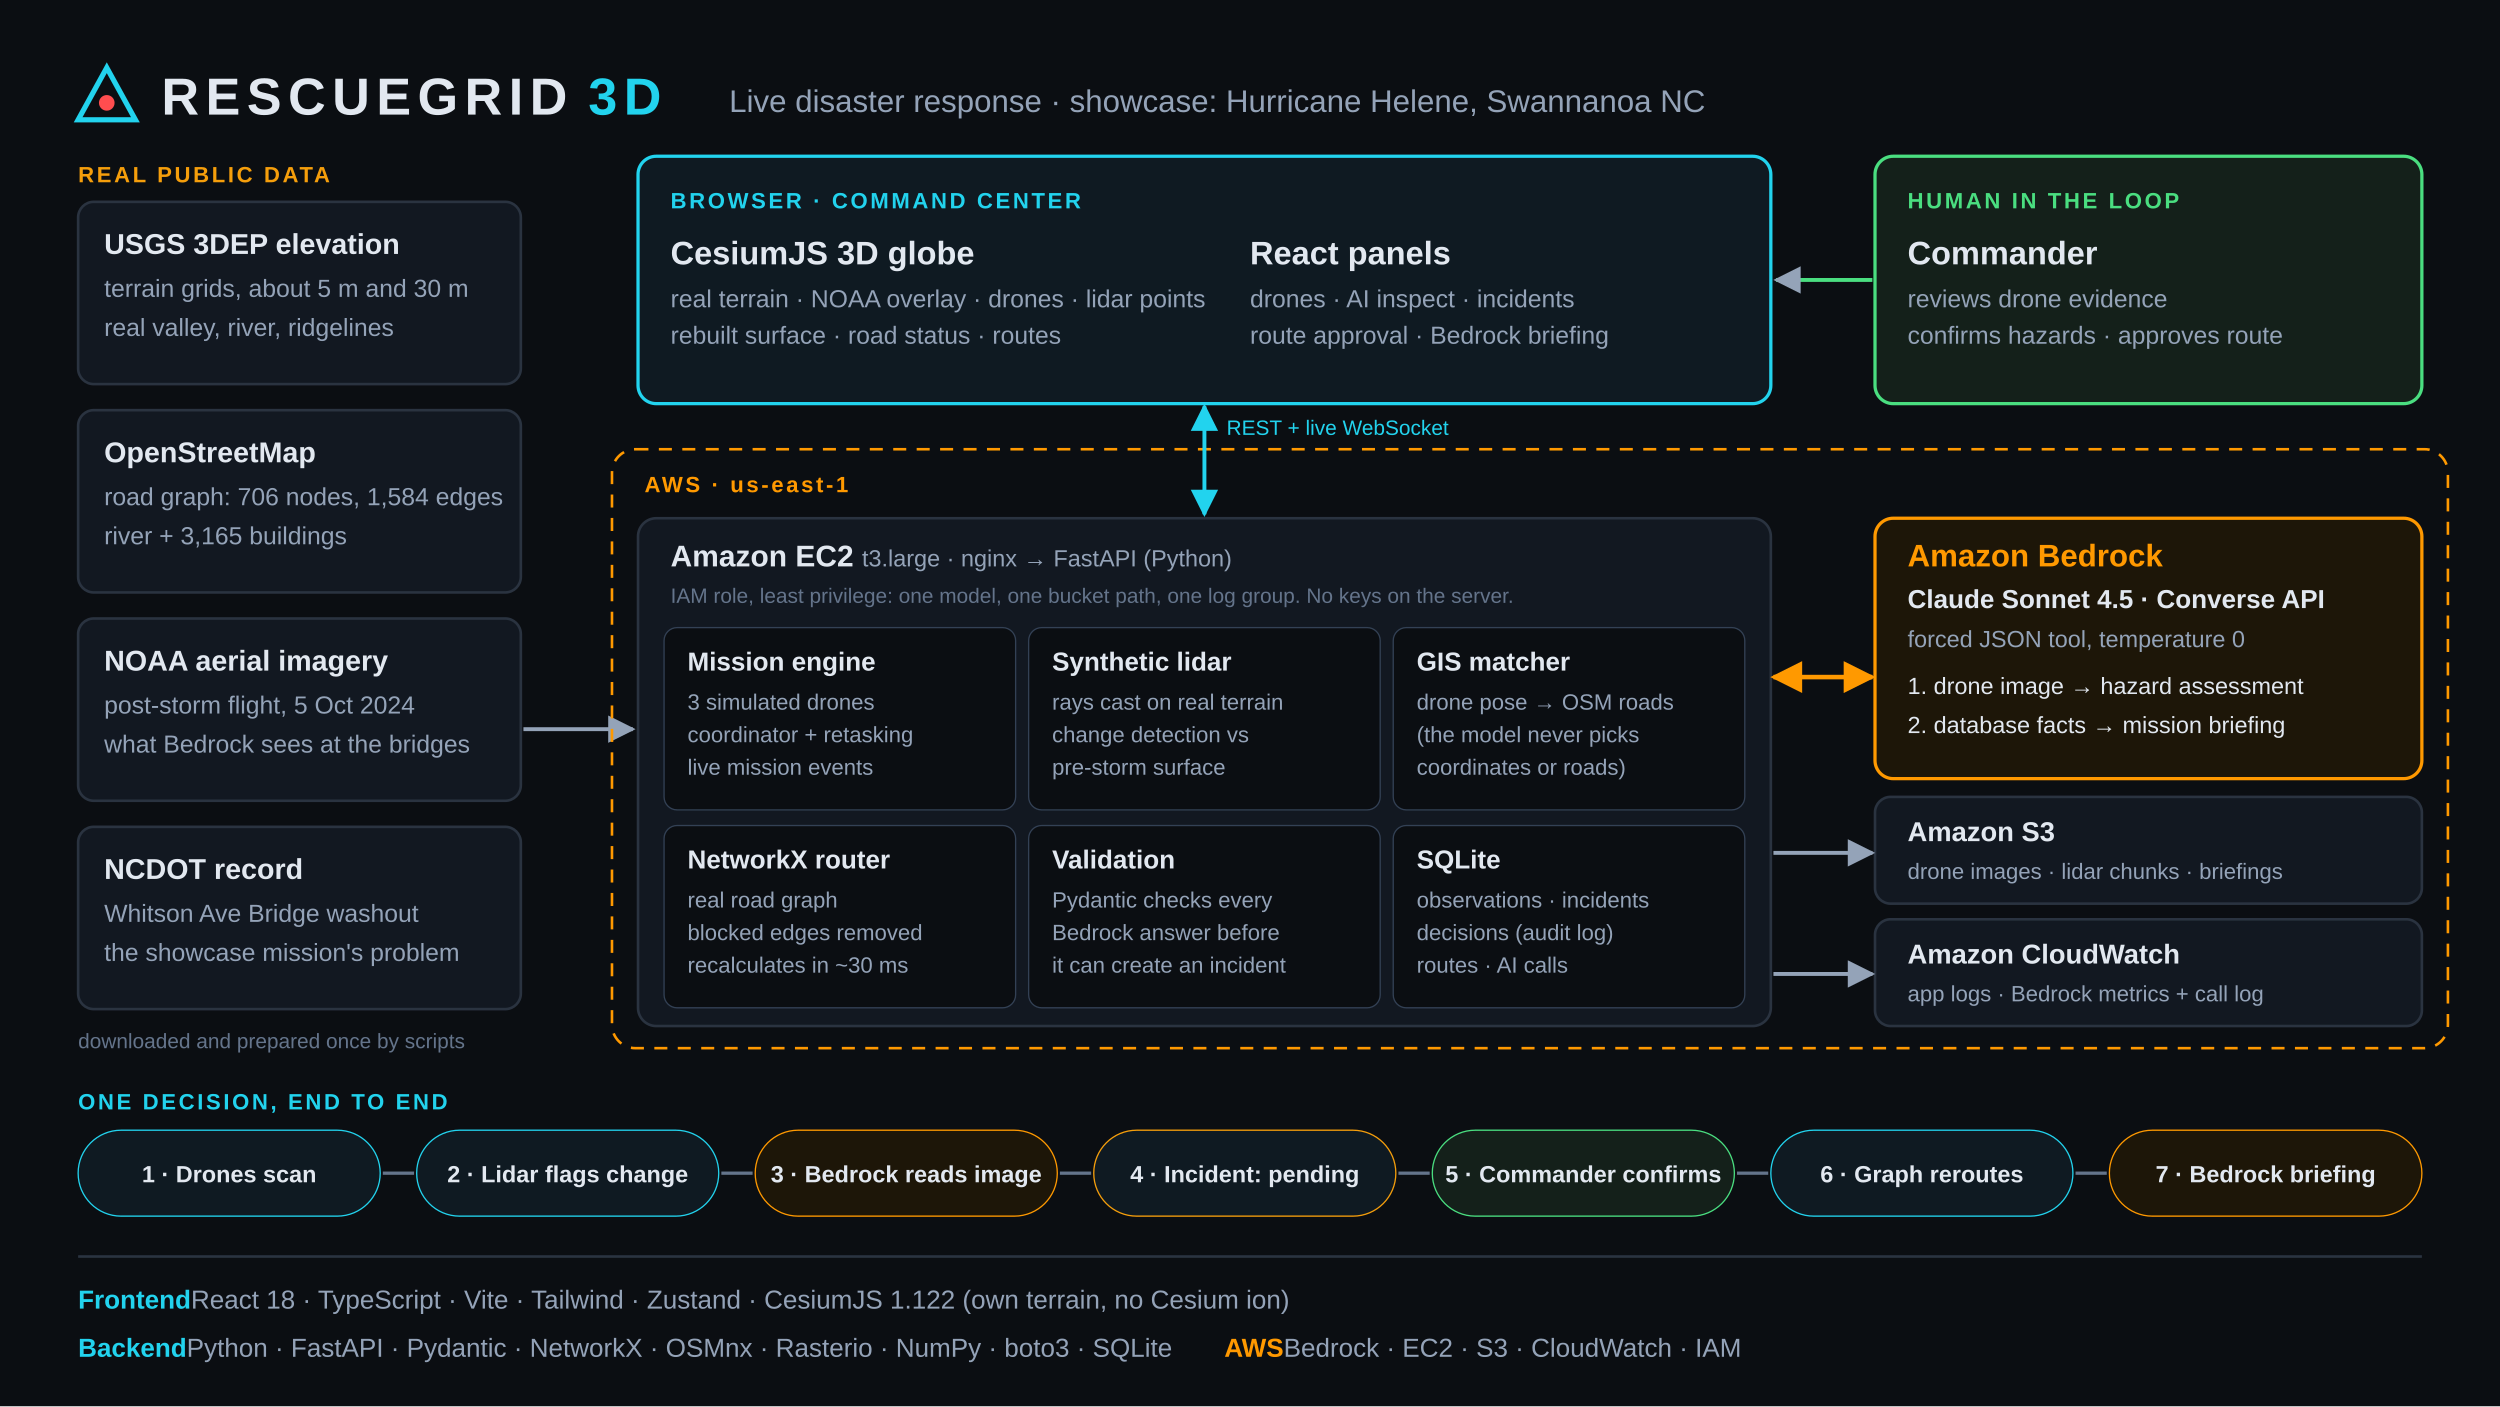
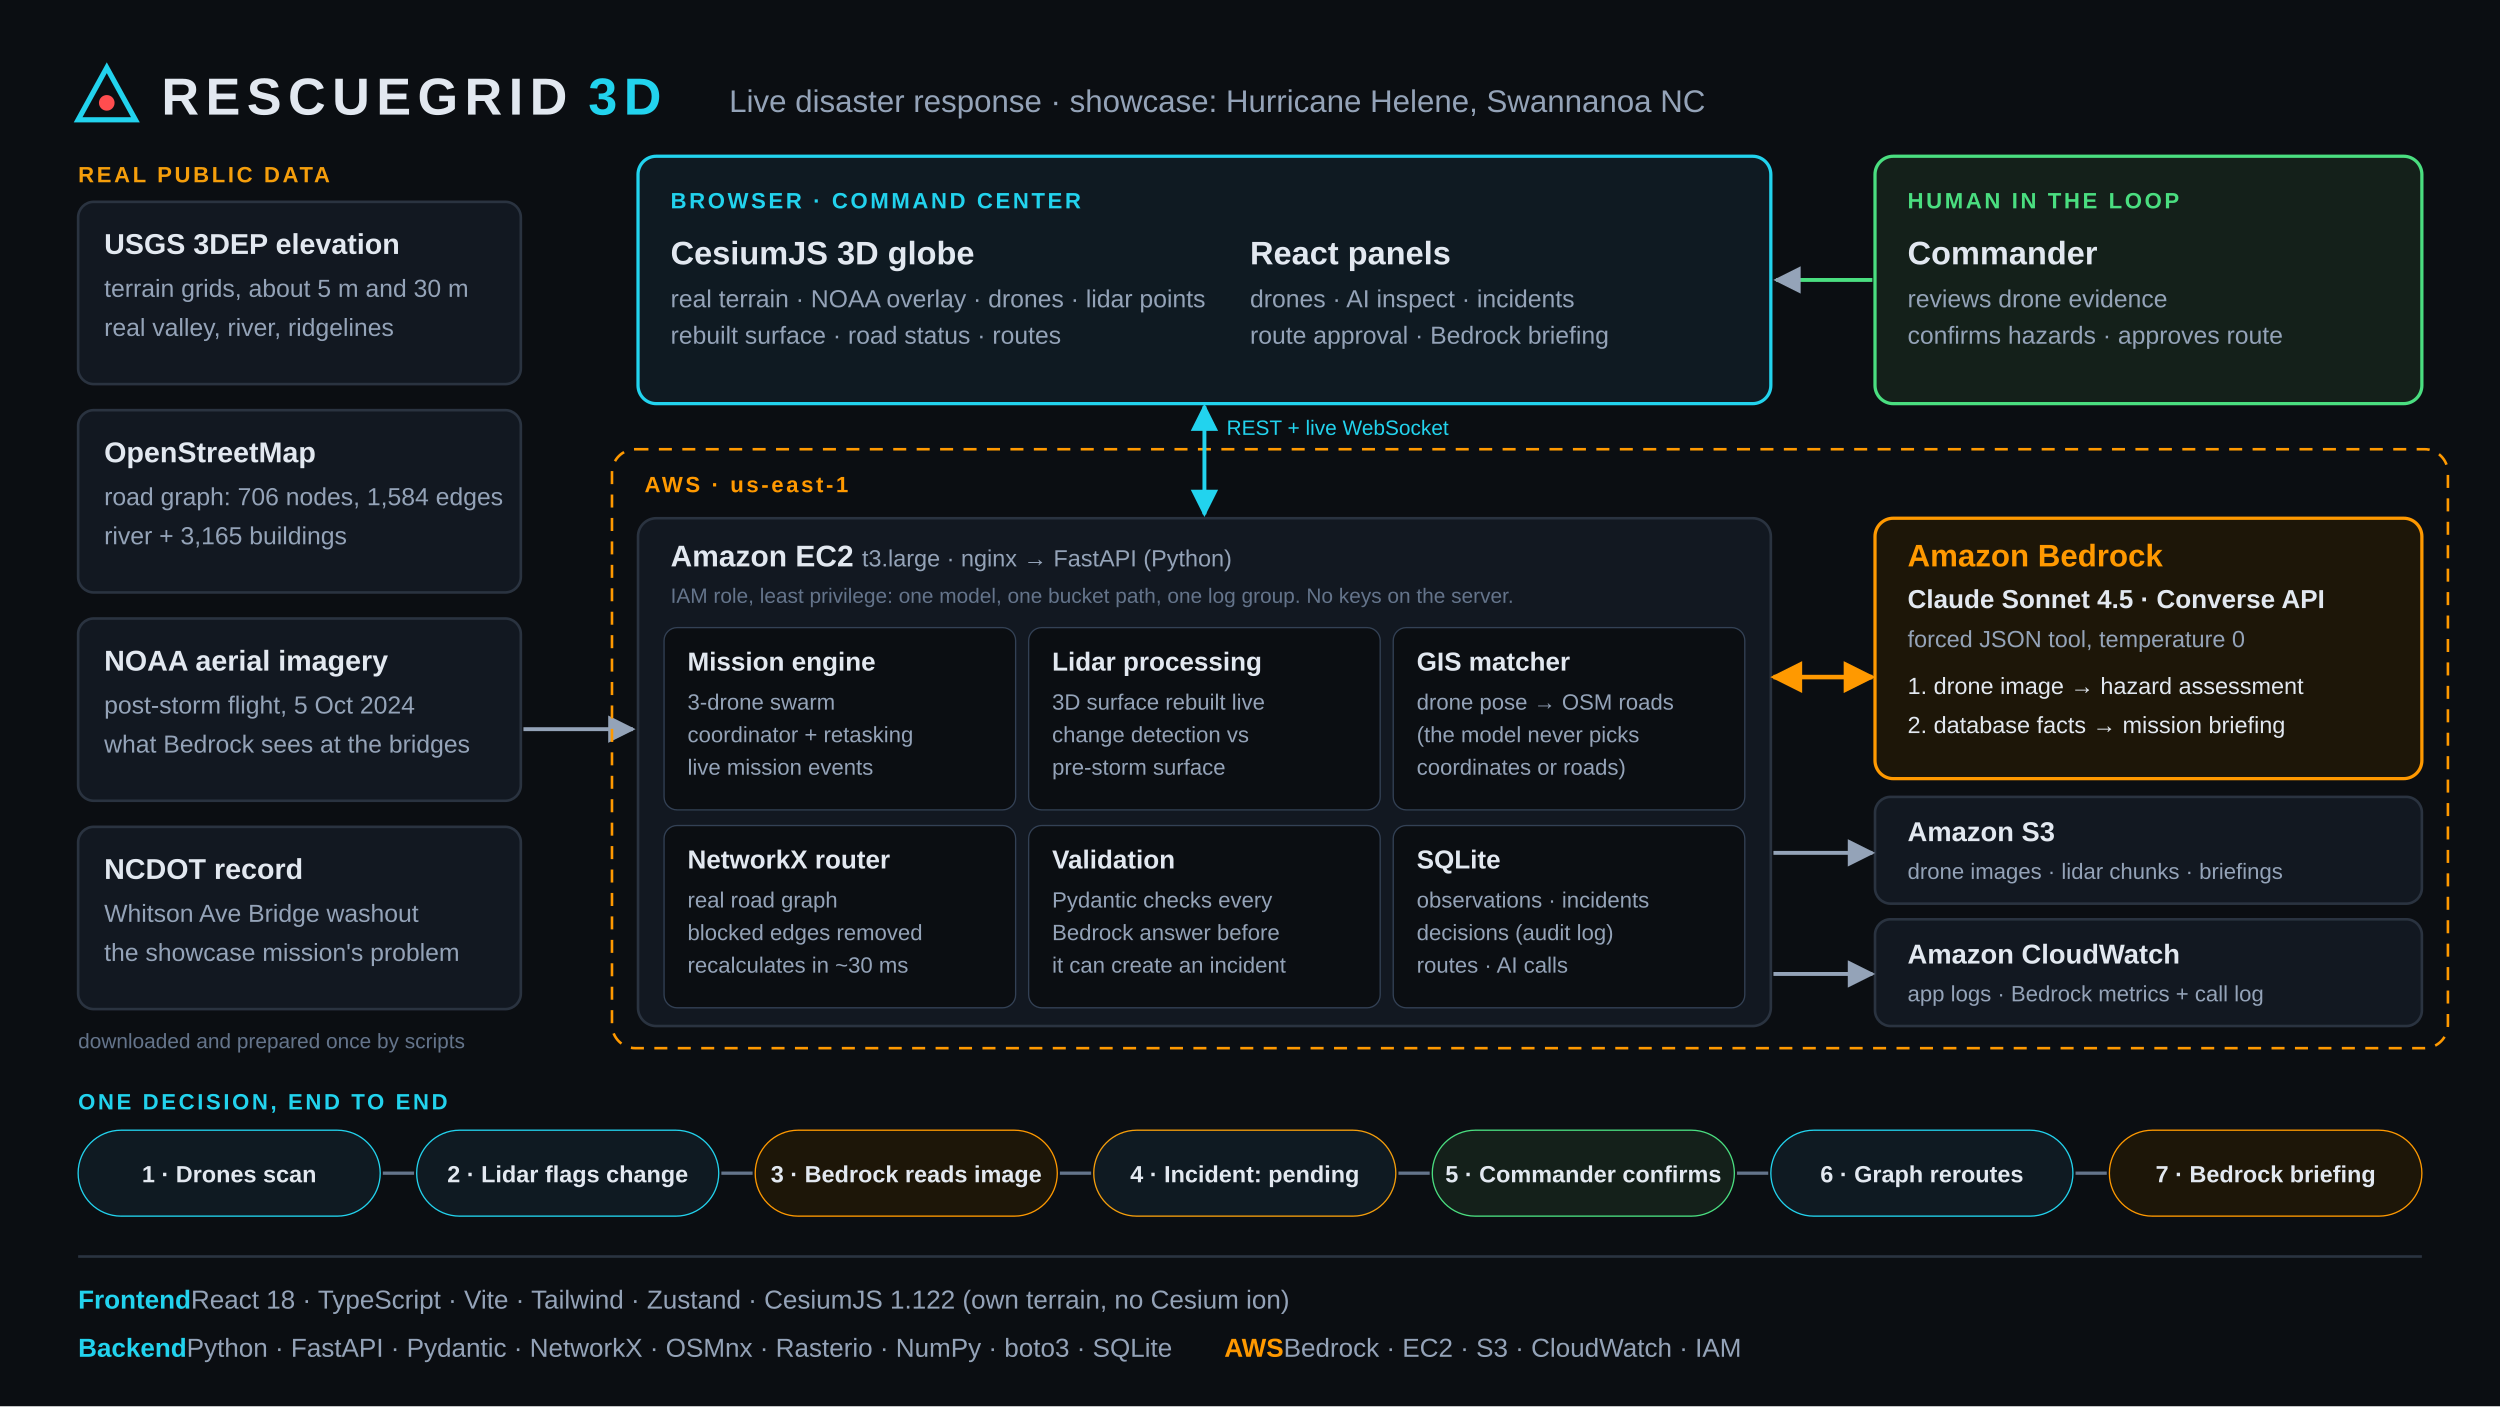
<svg xmlns="http://www.w3.org/2000/svg" width="1920" height="1080" viewBox="0 0 1920 1080" font-family="Segoe UI, Arial, sans-serif">
  <defs>
    <marker id="a" viewBox="0 0 10 10" refX="9" refY="5" markerWidth="7" markerHeight="7" orient="auto-start-reverse">
      <path d="M0 0 L10 5 L0 10 z" fill="#94a3b8" />
    </marker>
    <marker id="ac" viewBox="0 0 10 10" refX="9" refY="5" markerWidth="7" markerHeight="7" orient="auto-start-reverse">
      <path d="M0 0 L10 5 L0 10 z" fill="#22d3ee" />
    </marker>
    <marker id="ao" viewBox="0 0 10 10" refX="9" refY="5" markerWidth="7" markerHeight="7" orient="auto-start-reverse">
      <path d="M0 0 L10 5 L0 10 z" fill="#ff9900" />
    </marker>
  </defs>
  <rect width="1920" height="1080" fill="#0b0e12" />
  <path d="M60 92 L82 52 L104 92 Z" fill="none" stroke="#22d3ee" stroke-width="4" />
  <circle cx="82" cy="79" r="6" fill="#ff4d4f" />
  <text x="124" y="88" fill="#e2e8f0" font-size="40" font-weight="800" letter-spacing="5">RESCUEGRID <tspan fill="#22d3ee">3D</tspan>
  </text>
  <text x="560" y="86" fill="#94a3b8" font-size="24">Live disaster response · showcase: Hurricane Helene, Swannanoa NC</text>
  <text x="60" y="140" fill="#f59e0b" font-size="17" font-weight="700" letter-spacing="2">REAL PUBLIC DATA</text>
  <g font-size="19">
    <rect x="60" y="155" width="340" height="140" rx="12" fill="#121821" stroke="#2a3340" stroke-width="2" />
    <text x="80" y="195" fill="#e2e8f0" font-weight="700" font-size="22">USGS 3DEP elevation</text>
    <text x="80" y="228" fill="#94a3b8">terrain grids, about 5 m and 30 m</text>
    <text x="80" y="258" fill="#94a3b8">real valley, river, ridgelines</text>
    <rect x="60" y="315" width="340" height="140" rx="12" fill="#121821" stroke="#2a3340" stroke-width="2" />
    <text x="80" y="355" fill="#e2e8f0" font-weight="700" font-size="22">OpenStreetMap</text>
    <text x="80" y="388" fill="#94a3b8">road graph: 706 nodes, 1,584 edges</text>
    <text x="80" y="418" fill="#94a3b8">river + 3,165 buildings</text>
    <rect x="60" y="475" width="340" height="140" rx="12" fill="#121821" stroke="#2a3340" stroke-width="2" />
    <text x="80" y="515" fill="#e2e8f0" font-weight="700" font-size="22">NOAA aerial imagery</text>
    <text x="80" y="548" fill="#94a3b8">post-storm flight, 5 Oct 2024</text>
    <text x="80" y="578" fill="#94a3b8">what Bedrock sees at the bridges</text>
    <rect x="60" y="635" width="340" height="140" rx="12" fill="#121821" stroke="#2a3340" stroke-width="2" />
    <text x="80" y="675" fill="#e2e8f0" font-weight="700" font-size="22">NCDOT record</text>
    <text x="80" y="708" fill="#94a3b8">Whitson Ave Bridge washout</text>
    <text x="80" y="738" fill="#94a3b8">the showcase mission's problem</text>
  </g>
  <path d="M402 560 L486 560" stroke="#94a3b8" stroke-width="3" marker-end="url(#a)" />
  <text x="60" y="805" fill="#64748b" font-size="16">downloaded and prepared once by scripts</text>
  <rect x="490" y="120" width="870" height="190" rx="14" fill="#0f1a22" stroke="#22d3ee" stroke-width="2.5" />
  <text x="515" y="160" fill="#22d3ee" font-size="17" font-weight="700" letter-spacing="2">BROWSER · COMMAND CENTER</text>
  <text x="515" y="203" fill="#e2e8f0" font-size="25" font-weight="700">CesiumJS 3D globe</text>
  <text x="515" y="236" fill="#94a3b8" font-size="19">real terrain · NOAA overlay · drones · lidar points</text>
  <text x="515" y="264" fill="#94a3b8" font-size="19">rebuilt surface · road status · routes</text>
  <text x="960" y="203" fill="#e2e8f0" font-size="25" font-weight="700">React panels</text>
  <text x="960" y="236" fill="#94a3b8" font-size="19">drones · AI inspect · incidents</text>
  <text x="960" y="264" fill="#94a3b8" font-size="19">route approval · Bedrock briefing</text>
  <rect x="1440" y="120" width="420" height="190" rx="14" fill="#14201a" stroke="#4ade80" stroke-width="2.5" />
  <text x="1465" y="160" fill="#4ade80" font-size="17" font-weight="700" letter-spacing="2">HUMAN IN THE LOOP</text>
  <text x="1465" y="203" fill="#e2e8f0" font-size="25" font-weight="700">Commander</text>
  <text x="1465" y="236" fill="#94a3b8" font-size="19">reviews drone evidence</text>
  <text x="1465" y="264" fill="#94a3b8" font-size="19">confirms hazards · approves route</text>
  <path d="M1438 215 L1364 215" stroke="#4ade80" stroke-width="3" marker-end="url(#a)" />
  <rect x="470" y="345" width="1410" height="460" rx="18" fill="none" stroke="#ff9900" stroke-width="2" stroke-dasharray="10 8" />
  <text x="495" y="378" fill="#ff9900" font-size="17" font-weight="700" letter-spacing="2">AWS · us-east-1</text>
  <path d="M925 312 L925 395" stroke="#22d3ee" stroke-width="3" marker-start="url(#ac)" marker-end="url(#ac)" />
  <text x="942" y="334" fill="#22d3ee" font-size="16">REST + live WebSocket</text>
  <rect x="490" y="398" width="870" height="390" rx="14" fill="#121821" stroke="#2a3340" stroke-width="2" />
  <text x="515" y="435" fill="#e2e8f0" font-size="23" font-weight="700">Amazon EC2 <tspan fill="#94a3b8" font-weight="400" font-size="18">t3.large · nginx → FastAPI (Python)</tspan>
  </text>
  <text x="515" y="463" fill="#64748b" font-size="16">IAM role, least privilege: one model, one bucket path, one log group. No keys on the server.</text>
  <g font-size="17">
    <rect x="510" y="482" width="270" height="140" rx="10" fill="#0b0e12" stroke="#334155" />
    <text x="528" y="515" fill="#e2e8f0" font-weight="700" font-size="20">Mission engine</text>
-     <text x="528" y="545" fill="#94a3b8">3 simulated drones</text>
+     <text x="528" y="545" fill="#94a3b8">3-drone swarm</text>
    <text x="528" y="570" fill="#94a3b8">coordinator + retasking</text>
    <text x="528" y="595" fill="#94a3b8">live mission events</text>
    <rect x="790" y="482" width="270" height="140" rx="10" fill="#0b0e12" stroke="#334155" />
-     <text x="808" y="515" fill="#e2e8f0" font-weight="700" font-size="20">Synthetic lidar</text>
-     <text x="808" y="545" fill="#94a3b8">rays cast on real terrain</text>
+     <text x="808" y="515" fill="#e2e8f0" font-weight="700" font-size="20">Lidar processing</text>
+     <text x="808" y="545" fill="#94a3b8">3D surface rebuilt live</text>
    <text x="808" y="570" fill="#94a3b8">change detection vs</text>
    <text x="808" y="595" fill="#94a3b8">pre-storm surface</text>
    <rect x="1070" y="482" width="270" height="140" rx="10" fill="#0b0e12" stroke="#334155" />
    <text x="1088" y="515" fill="#e2e8f0" font-weight="700" font-size="20">GIS matcher</text>
    <text x="1088" y="545" fill="#94a3b8">drone pose → OSM roads</text>
    <text x="1088" y="570" fill="#94a3b8">(the model never picks</text>
    <text x="1088" y="595" fill="#94a3b8">coordinates or roads)</text>
    <rect x="510" y="634" width="270" height="140" rx="10" fill="#0b0e12" stroke="#334155" />
    <text x="528" y="667" fill="#e2e8f0" font-weight="700" font-size="20">NetworkX router</text>
    <text x="528" y="697" fill="#94a3b8">real road graph</text>
    <text x="528" y="722" fill="#94a3b8">blocked edges removed</text>
    <text x="528" y="747" fill="#94a3b8">recalculates in ~30 ms</text>
    <rect x="790" y="634" width="270" height="140" rx="10" fill="#0b0e12" stroke="#334155" />
    <text x="808" y="667" fill="#e2e8f0" font-weight="700" font-size="20">Validation</text>
    <text x="808" y="697" fill="#94a3b8">Pydantic checks every</text>
    <text x="808" y="722" fill="#94a3b8">Bedrock answer before</text>
    <text x="808" y="747" fill="#94a3b8">it can create an incident</text>
    <rect x="1070" y="634" width="270" height="140" rx="10" fill="#0b0e12" stroke="#334155" />
    <text x="1088" y="667" fill="#e2e8f0" font-weight="700" font-size="20">SQLite</text>
    <text x="1088" y="697" fill="#94a3b8">observations · incidents</text>
    <text x="1088" y="722" fill="#94a3b8">decisions (audit log)</text>
    <text x="1088" y="747" fill="#94a3b8">routes · AI calls</text>
  </g>
  <rect x="1440" y="398" width="420" height="200" rx="14" fill="#1d1608" stroke="#ff9900" stroke-width="2.5" />
  <text x="1465" y="435" fill="#ff9900" font-size="24" font-weight="800">Amazon Bedrock</text>
  <text x="1465" y="467" fill="#e2e8f0" font-size="20" font-weight="700">Claude Sonnet 4.5 · Converse API</text>
  <text x="1465" y="497" fill="#94a3b8" font-size="18">forced JSON tool, temperature 0</text>
  <text x="1465" y="533" fill="#e2e8f0" font-size="18">1. drone image → hazard assessment</text>
  <text x="1465" y="563" fill="#e2e8f0" font-size="18">2. database facts → mission briefing</text>
  <path d="M1362 520 L1438 520" stroke="#ff9900" stroke-width="3.5" marker-start="url(#ao)" marker-end="url(#ao)" />
  <rect x="1440" y="612" width="420" height="82" rx="12" fill="#121821" stroke="#2a3340" stroke-width="2" />
  <text x="1465" y="646" fill="#e2e8f0" font-size="21" font-weight="700">Amazon S3</text>
  <text x="1465" y="675" fill="#94a3b8" font-size="17">drone images · lidar chunks · briefings</text>
  <path d="M1362 655 L1438 655" stroke="#94a3b8" stroke-width="3" marker-end="url(#a)" />
  <rect x="1440" y="706" width="420" height="82" rx="12" fill="#121821" stroke="#2a3340" stroke-width="2" />
  <text x="1465" y="740" fill="#e2e8f0" font-size="21" font-weight="700">Amazon CloudWatch</text>
  <text x="1465" y="769" fill="#94a3b8" font-size="17">app logs · Bedrock metrics + call log</text>
  <path d="M1362 748 L1438 748" stroke="#94a3b8" stroke-width="3" marker-end="url(#a)" />
  <text x="60" y="852" fill="#22d3ee" font-size="17" font-weight="700" letter-spacing="2">ONE DECISION, END TO END</text>
  <g font-size="18" font-weight="600">
    <rect x="60" y="868" width="232" height="66" rx="33" fill="#0f1a22" stroke="#22d3ee" />
    <text x="176" y="908" fill="#e2e8f0" text-anchor="middle">1 · Drones scan</text>
    <rect x="320" y="868" width="232" height="66" rx="33" fill="#0f1a22" stroke="#22d3ee" />
    <text x="436" y="908" fill="#e2e8f0" text-anchor="middle">2 · Lidar flags change</text>
    <rect x="580" y="868" width="232" height="66" rx="33" fill="#1d1608" stroke="#ff9900" />
    <text x="696" y="908" fill="#e2e8f0" text-anchor="middle">3 · Bedrock reads image</text>
    <rect x="840" y="868" width="232" height="66" rx="33" fill="#0f1a22" stroke="#f59e0b" />
    <text x="956" y="908" fill="#e2e8f0" text-anchor="middle">4 · Incident: pending</text>
    <rect x="1100" y="868" width="232" height="66" rx="33" fill="#14201a" stroke="#4ade80" />
    <text x="1216" y="908" fill="#e2e8f0" text-anchor="middle">5 · Commander confirms</text>
    <rect x="1360" y="868" width="232" height="66" rx="33" fill="#0f1a22" stroke="#22d3ee" />
    <text x="1476" y="908" fill="#e2e8f0" text-anchor="middle">6 · Graph reroutes</text>
    <rect x="1620" y="868" width="240" height="66" rx="33" fill="#1d1608" stroke="#ff9900" />
    <text x="1740" y="908" fill="#e2e8f0" text-anchor="middle">7 · Bedrock briefing</text>
  </g>
  <g stroke="#64748b" stroke-width="2.5">
    <path d="M294 901 L318 901" />
    <path d="M554 901 L578 901" />
    <path d="M814 901 L838 901" />
    <path d="M1074 901 L1098 901" />
    <path d="M1334 901 L1358 901" />
    <path d="M1594 901 L1618 901" />
  </g>
  <line x1="60" y1="965" x2="1860" y2="965" stroke="#2a3340" stroke-width="2" />
  <text x="60" y="1005" fill="#94a3b8" font-size="20">
    <tspan fill="#22d3ee" font-weight="700">Frontend </tspan>React 18 · TypeScript · Vite · Tailwind · Zustand · CesiumJS 1.122 (own terrain, no Cesium ion)</text>
  <text x="60" y="1042" fill="#94a3b8" font-size="20">
    <tspan fill="#22d3ee" font-weight="700">Backend </tspan>Python · FastAPI · Pydantic · NetworkX · OSMnx · Rasterio · NumPy · boto3 · SQLite<tspan dx="40" fill="#ff9900" font-weight="700">AWS </tspan>Bedrock · EC2 · S3 · CloudWatch · IAM</text>
</svg>
